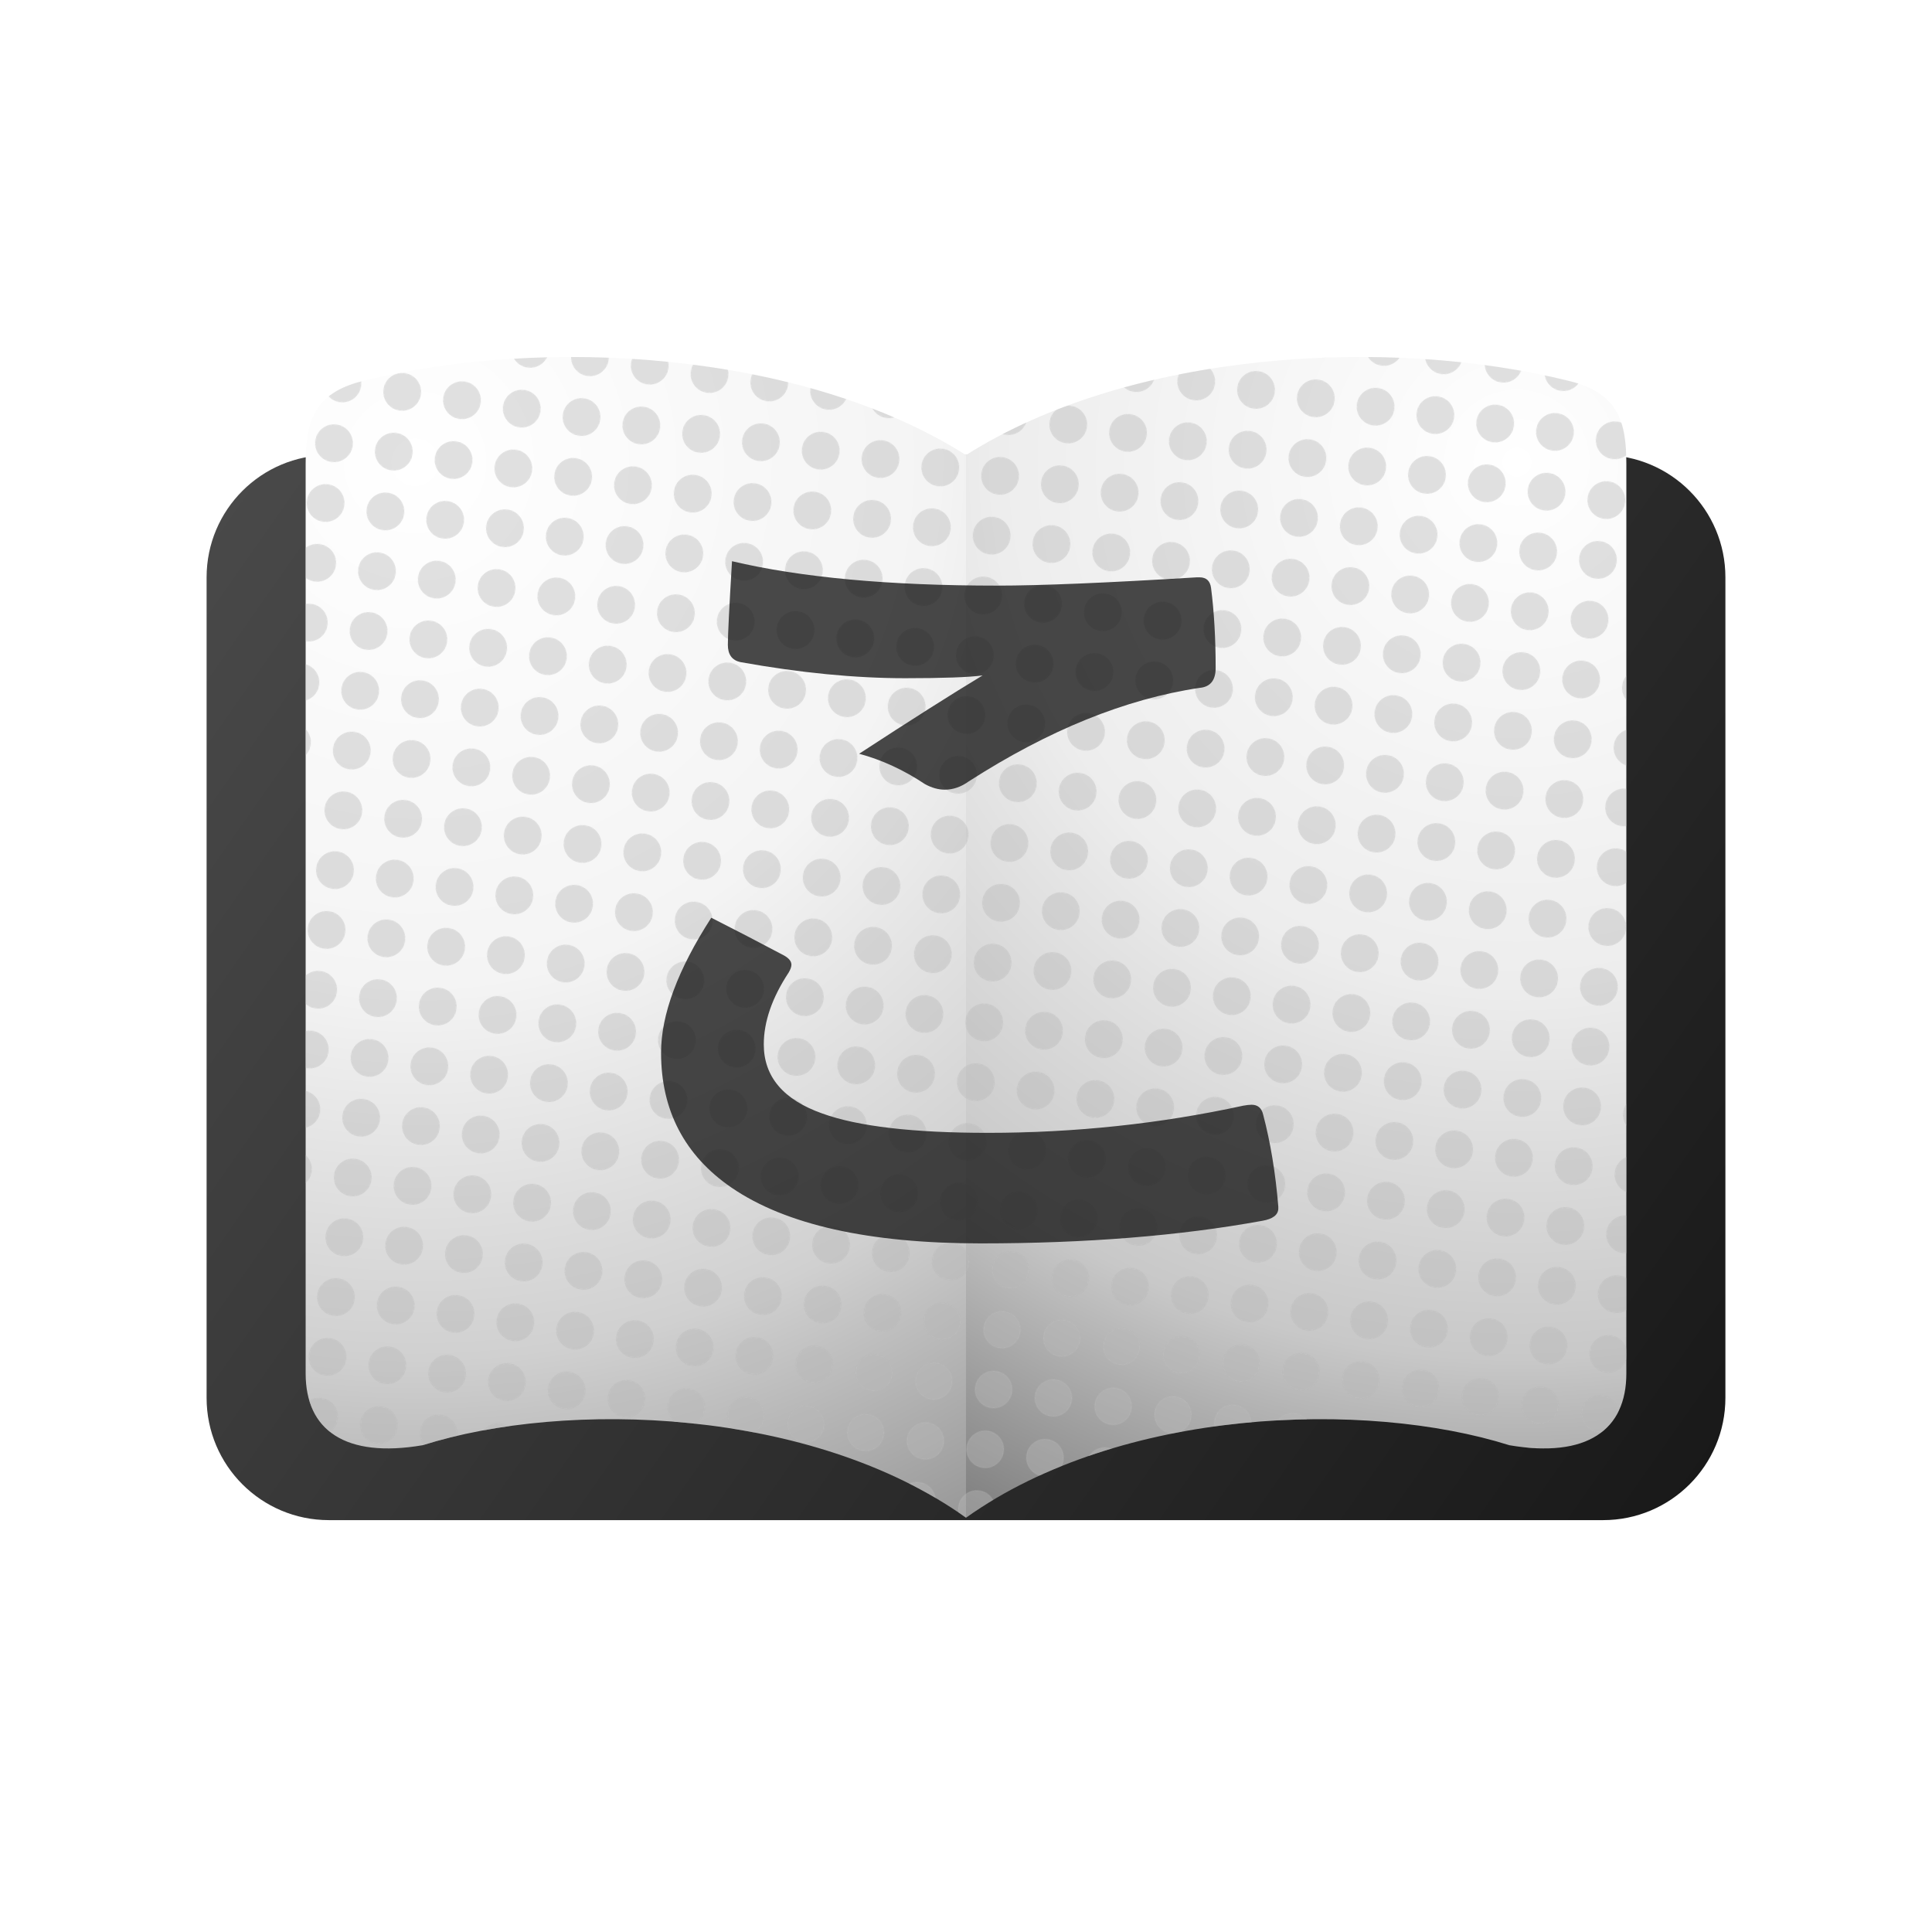
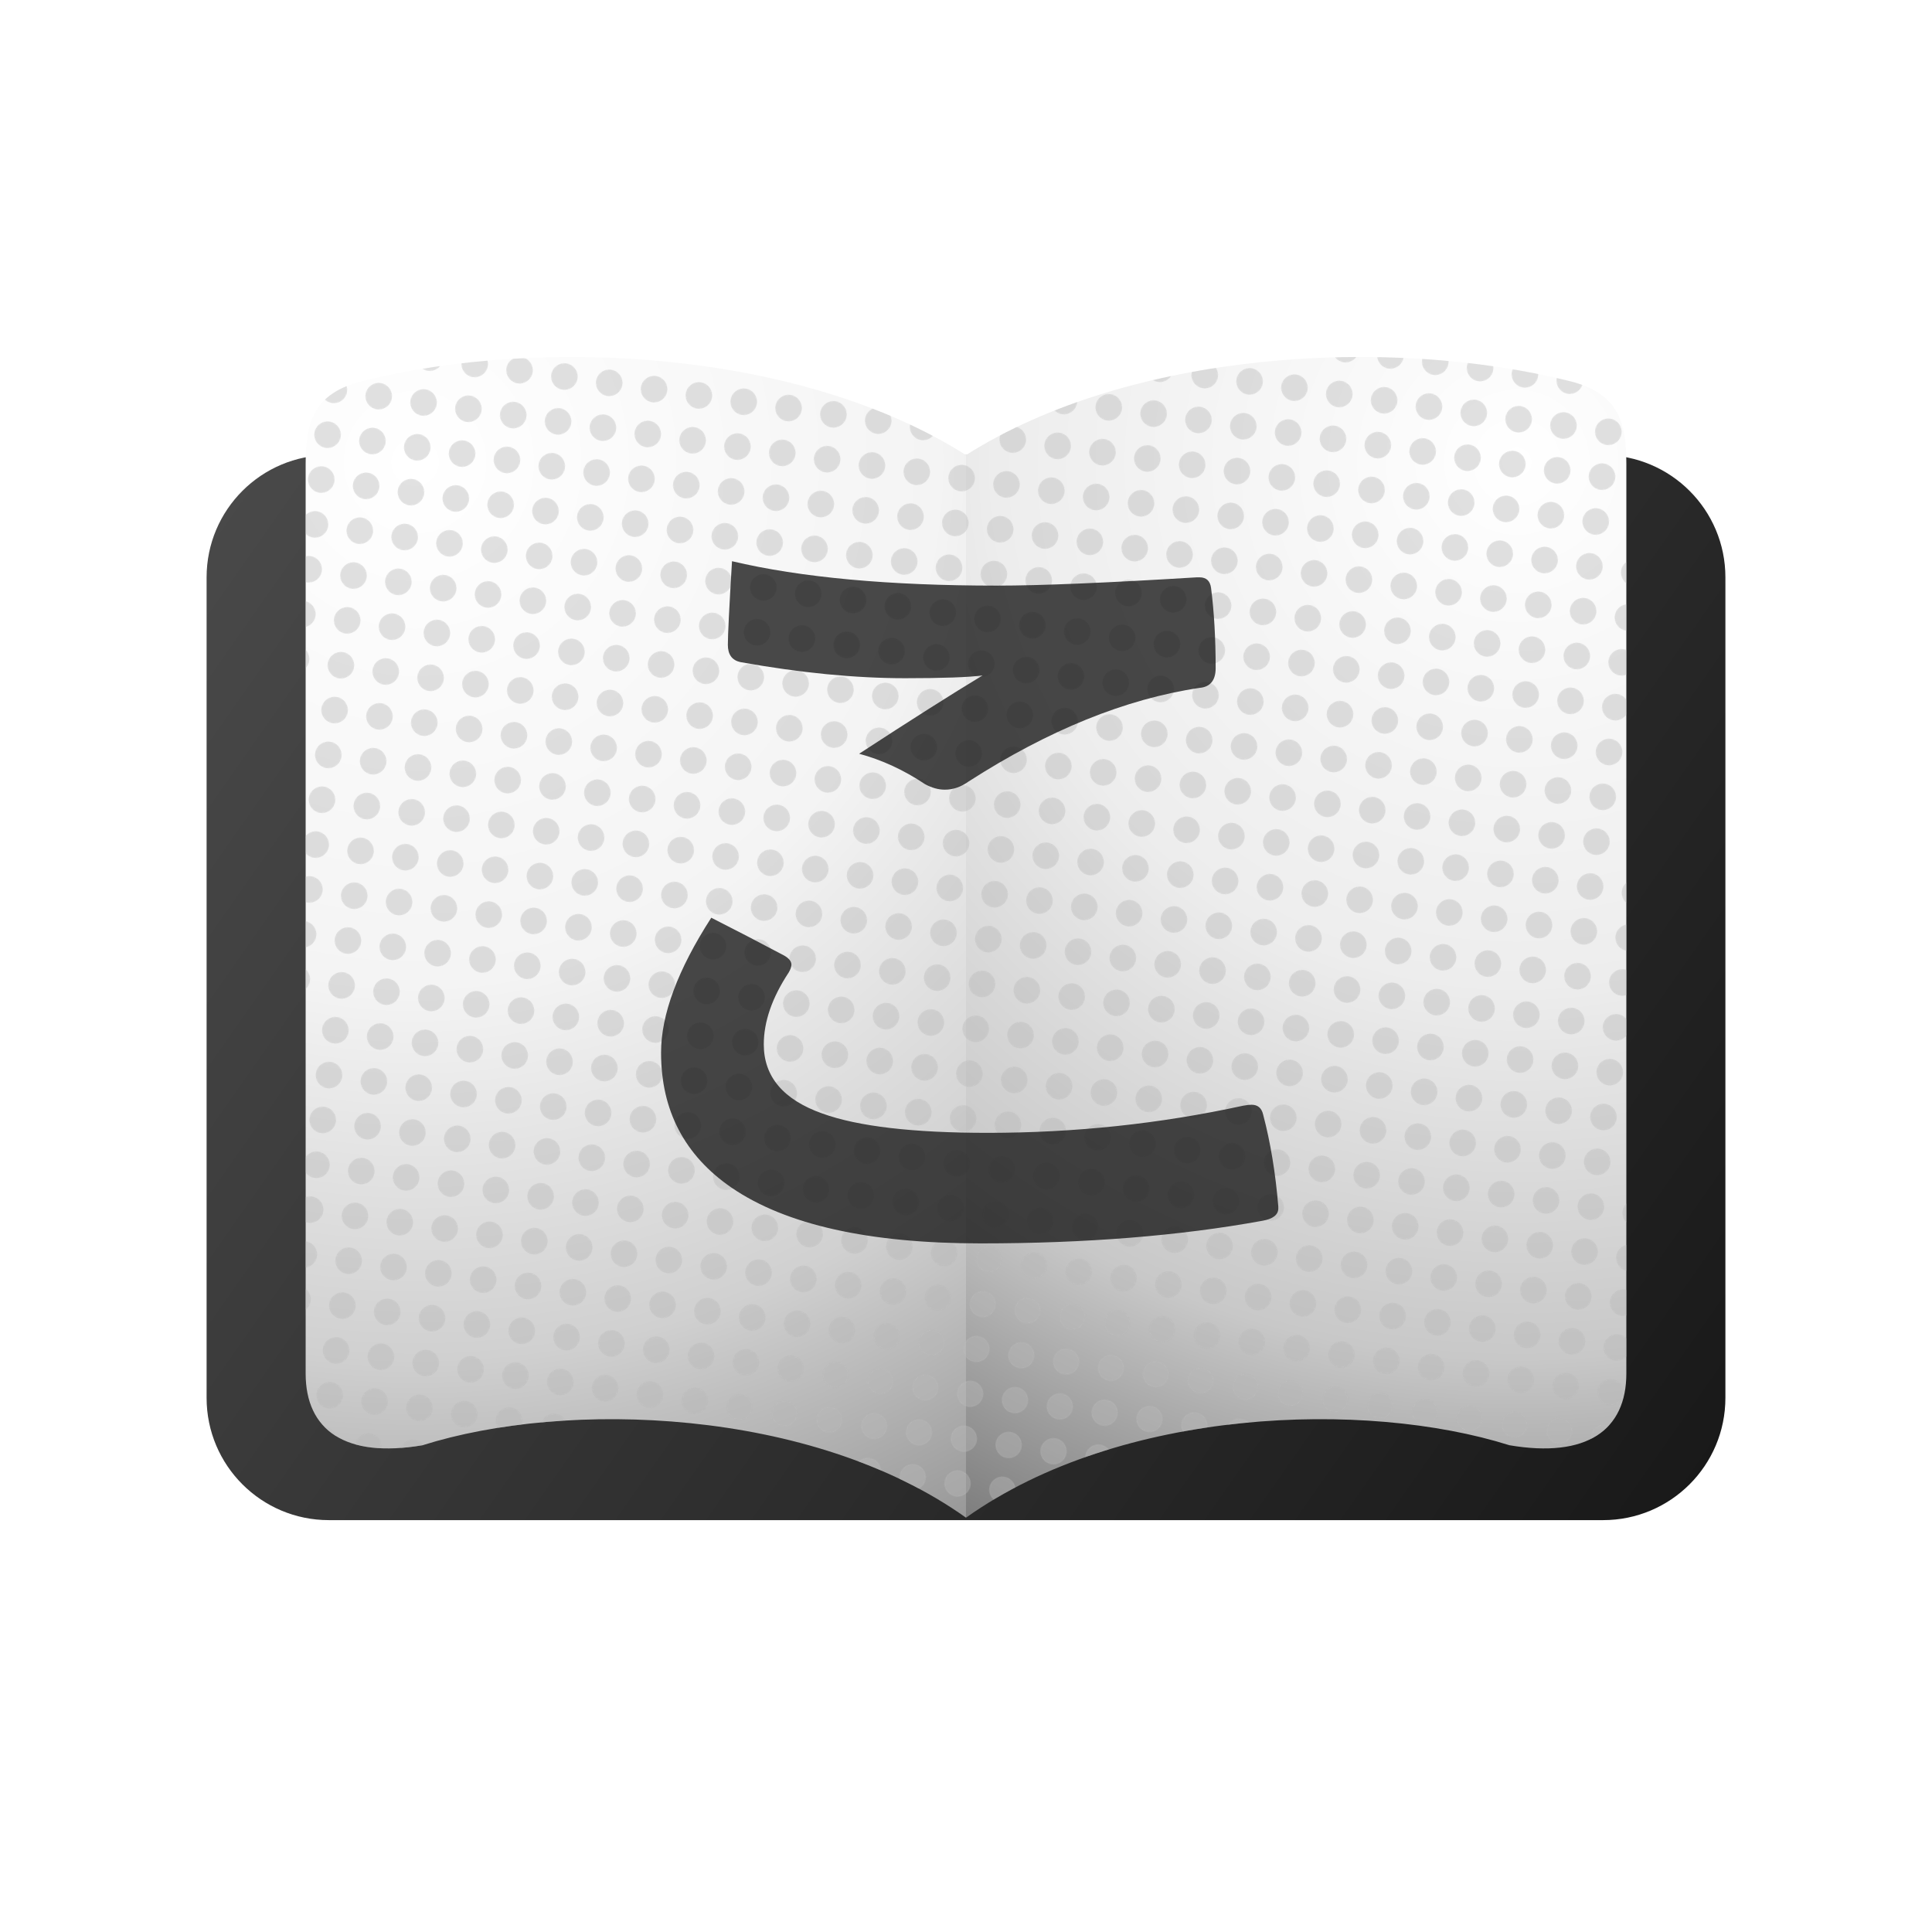
<svg xmlns="http://www.w3.org/2000/svg" width="1024" height="1024" viewBox="0 0 1024 1024">
  <defs>
    <linearGradient id="cover" x1="109.5" y1="241.2" x2="914.5" y2="805.7" gradientUnits="userSpaceOnUse">
      <stop offset="0" stop-color="#4A4A4A" />
      <stop offset="1" stop-color="#181818" />
    </linearGradient>
    <radialGradient id="leftPage" cx="220" cy="245" r="660" fx="220" fy="245" gradientUnits="userSpaceOnUse">
      <stop offset="0" stop-color="#FFFFFF" />
      <stop offset="0.42" stop-color="#F4F4F4" />
      <stop offset="0.72" stop-color="#D0D0D0" />
      <stop offset="1" stop-color="#8E8E8E" />
    </radialGradient>
    <radialGradient id="rightPage" cx="804" cy="245" r="660" fx="804" fy="245" gradientUnits="userSpaceOnUse">
      <stop offset="0" stop-color="#FFFFFF" />
      <stop offset="0.42" stop-color="#EDEDED" />
      <stop offset="0.72" stop-color="#C8C8C8" />
      <stop offset="1" stop-color="#707070" />
    </radialGradient>
-     <pattern id="pageTone" width="32" height="32" patternUnits="userSpaceOnUse" patternTransform="rotate(8)">
-       <circle cx="16" cy="16" r="10" fill="#B8B8B8" />
+     <pattern id="pageTone" width="24" height="24" patternUnits="userSpaceOnUse" patternTransform="rotate(8)">
+       <circle cx="12" cy="12" r="7" fill="#B8B8B8" />
    </pattern>
  </defs>
  <rect x="109.5" y="241.2" width="805" height="564.5" rx="64.8" fill="url(#cover)" />
  <path d="M512 241.2 C425 186 288 178 192 202 C166 208.5 162 224 162 246 V728 C162 758 183 773 224 766 C300 742 430 746 512 804.4 V241.2 Z" fill="url(#leftPage)" />
  <path d="M512 241.2 C599 186 736 178 832 202 C858 208.5 862 224 862 246 V728 C862 758 841 773 800 766 C724 742 594 746 512 804.4 V241.2 Z" fill="url(#rightPage)" />
  <path d="M512 241.2 C425 186 288 178 192 202 C166 208.5 162 224 162 246 V728 C162 758 183 773 224 766 C300 742 430 746 512 804.4 V241.2 Z" fill="url(#pageTone)" opacity="0.42" />
  <path d="M512 241.2 C599 186 736 178 832 202 C858 208.5 862 224 862 246 V728 C862 758 841 773 800 766 C724 742 594 746 512 804.4 V241.2 Z" fill="url(#pageTone)" opacity="0.42" />
  <path d="M376.99 486.416Q396.277 496.182 415.564 506.436Q419.471 508.633 419.471 511.318Q419.471 513.027 418.006 515.469Q404.822 535.488 404.822 553.555Q404.822 579.189 435.828 590.176Q464.148 600.43 523.475 600.43Q592.811 600.43 658.973 586.025Q661.658 585.537 663.367 585.537Q668.25 585.537 669.471 590.664Q675.33 612.881 677.527 639.492Q677.527 640.225 677.527 640.469Q677.527 645.596 668.982 647.061Q603.309 659.023 519.812 659.023Q430.945 659.023 387.732 629.482Q350.379 603.848 350.379 557.949Q350.379 527.676 376.99 486.416ZM387.977 297.451Q442.664 310.391 528.357 310.391Q562.781 310.391 634.314 305.996Q635.291 305.996 635.779 305.996Q641.15 305.996 641.883 311.611Q644.324 330.654 644.324 354.092Q644.324 363.857 635.779 364.59Q576.941 373.379 513.465 414.15Q507.361 418.545 500.77 418.545Q495.643 418.545 490.271 415.615Q473.426 404.385 455.359 399.502Q496.131 372.891 520.789 357.998Q509.803 359.463 479.773 359.463Q439.979 359.463 392.371 350.918Q385.779 349.453 385.779 341.763Q385.779 334.072 387.977 297.451Z" fill="#111111" opacity="0.76" />
</svg>
